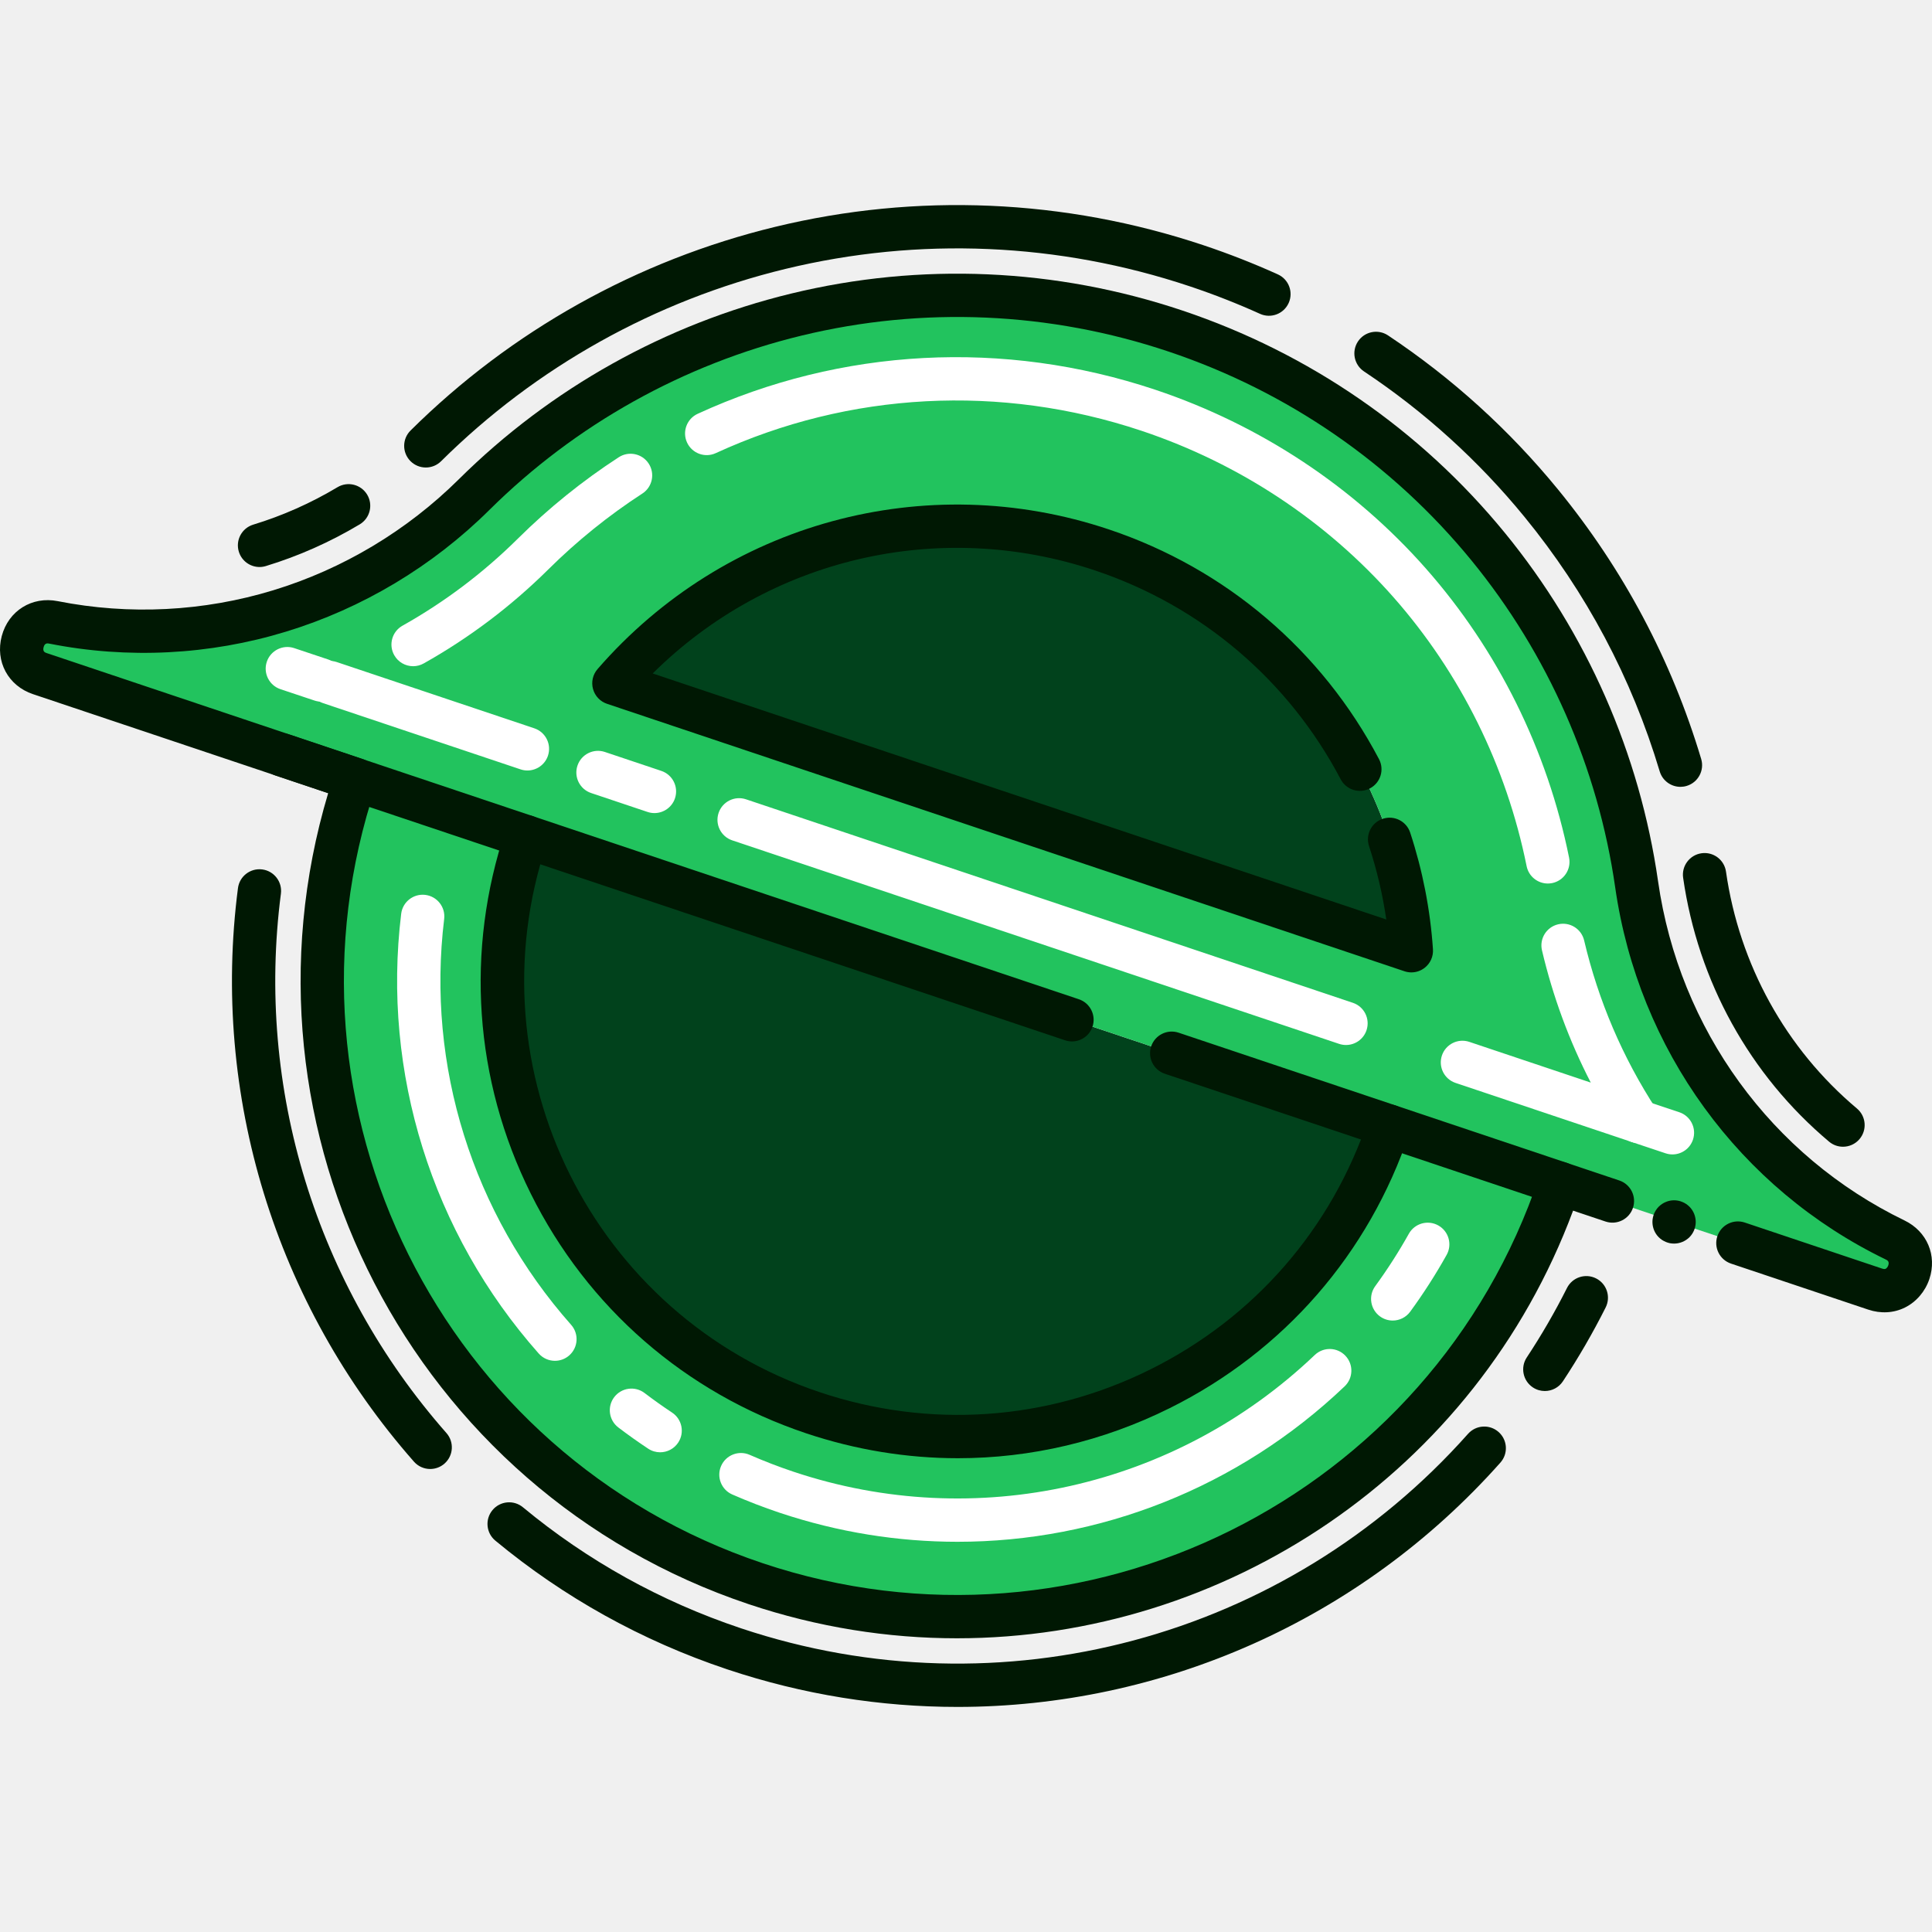
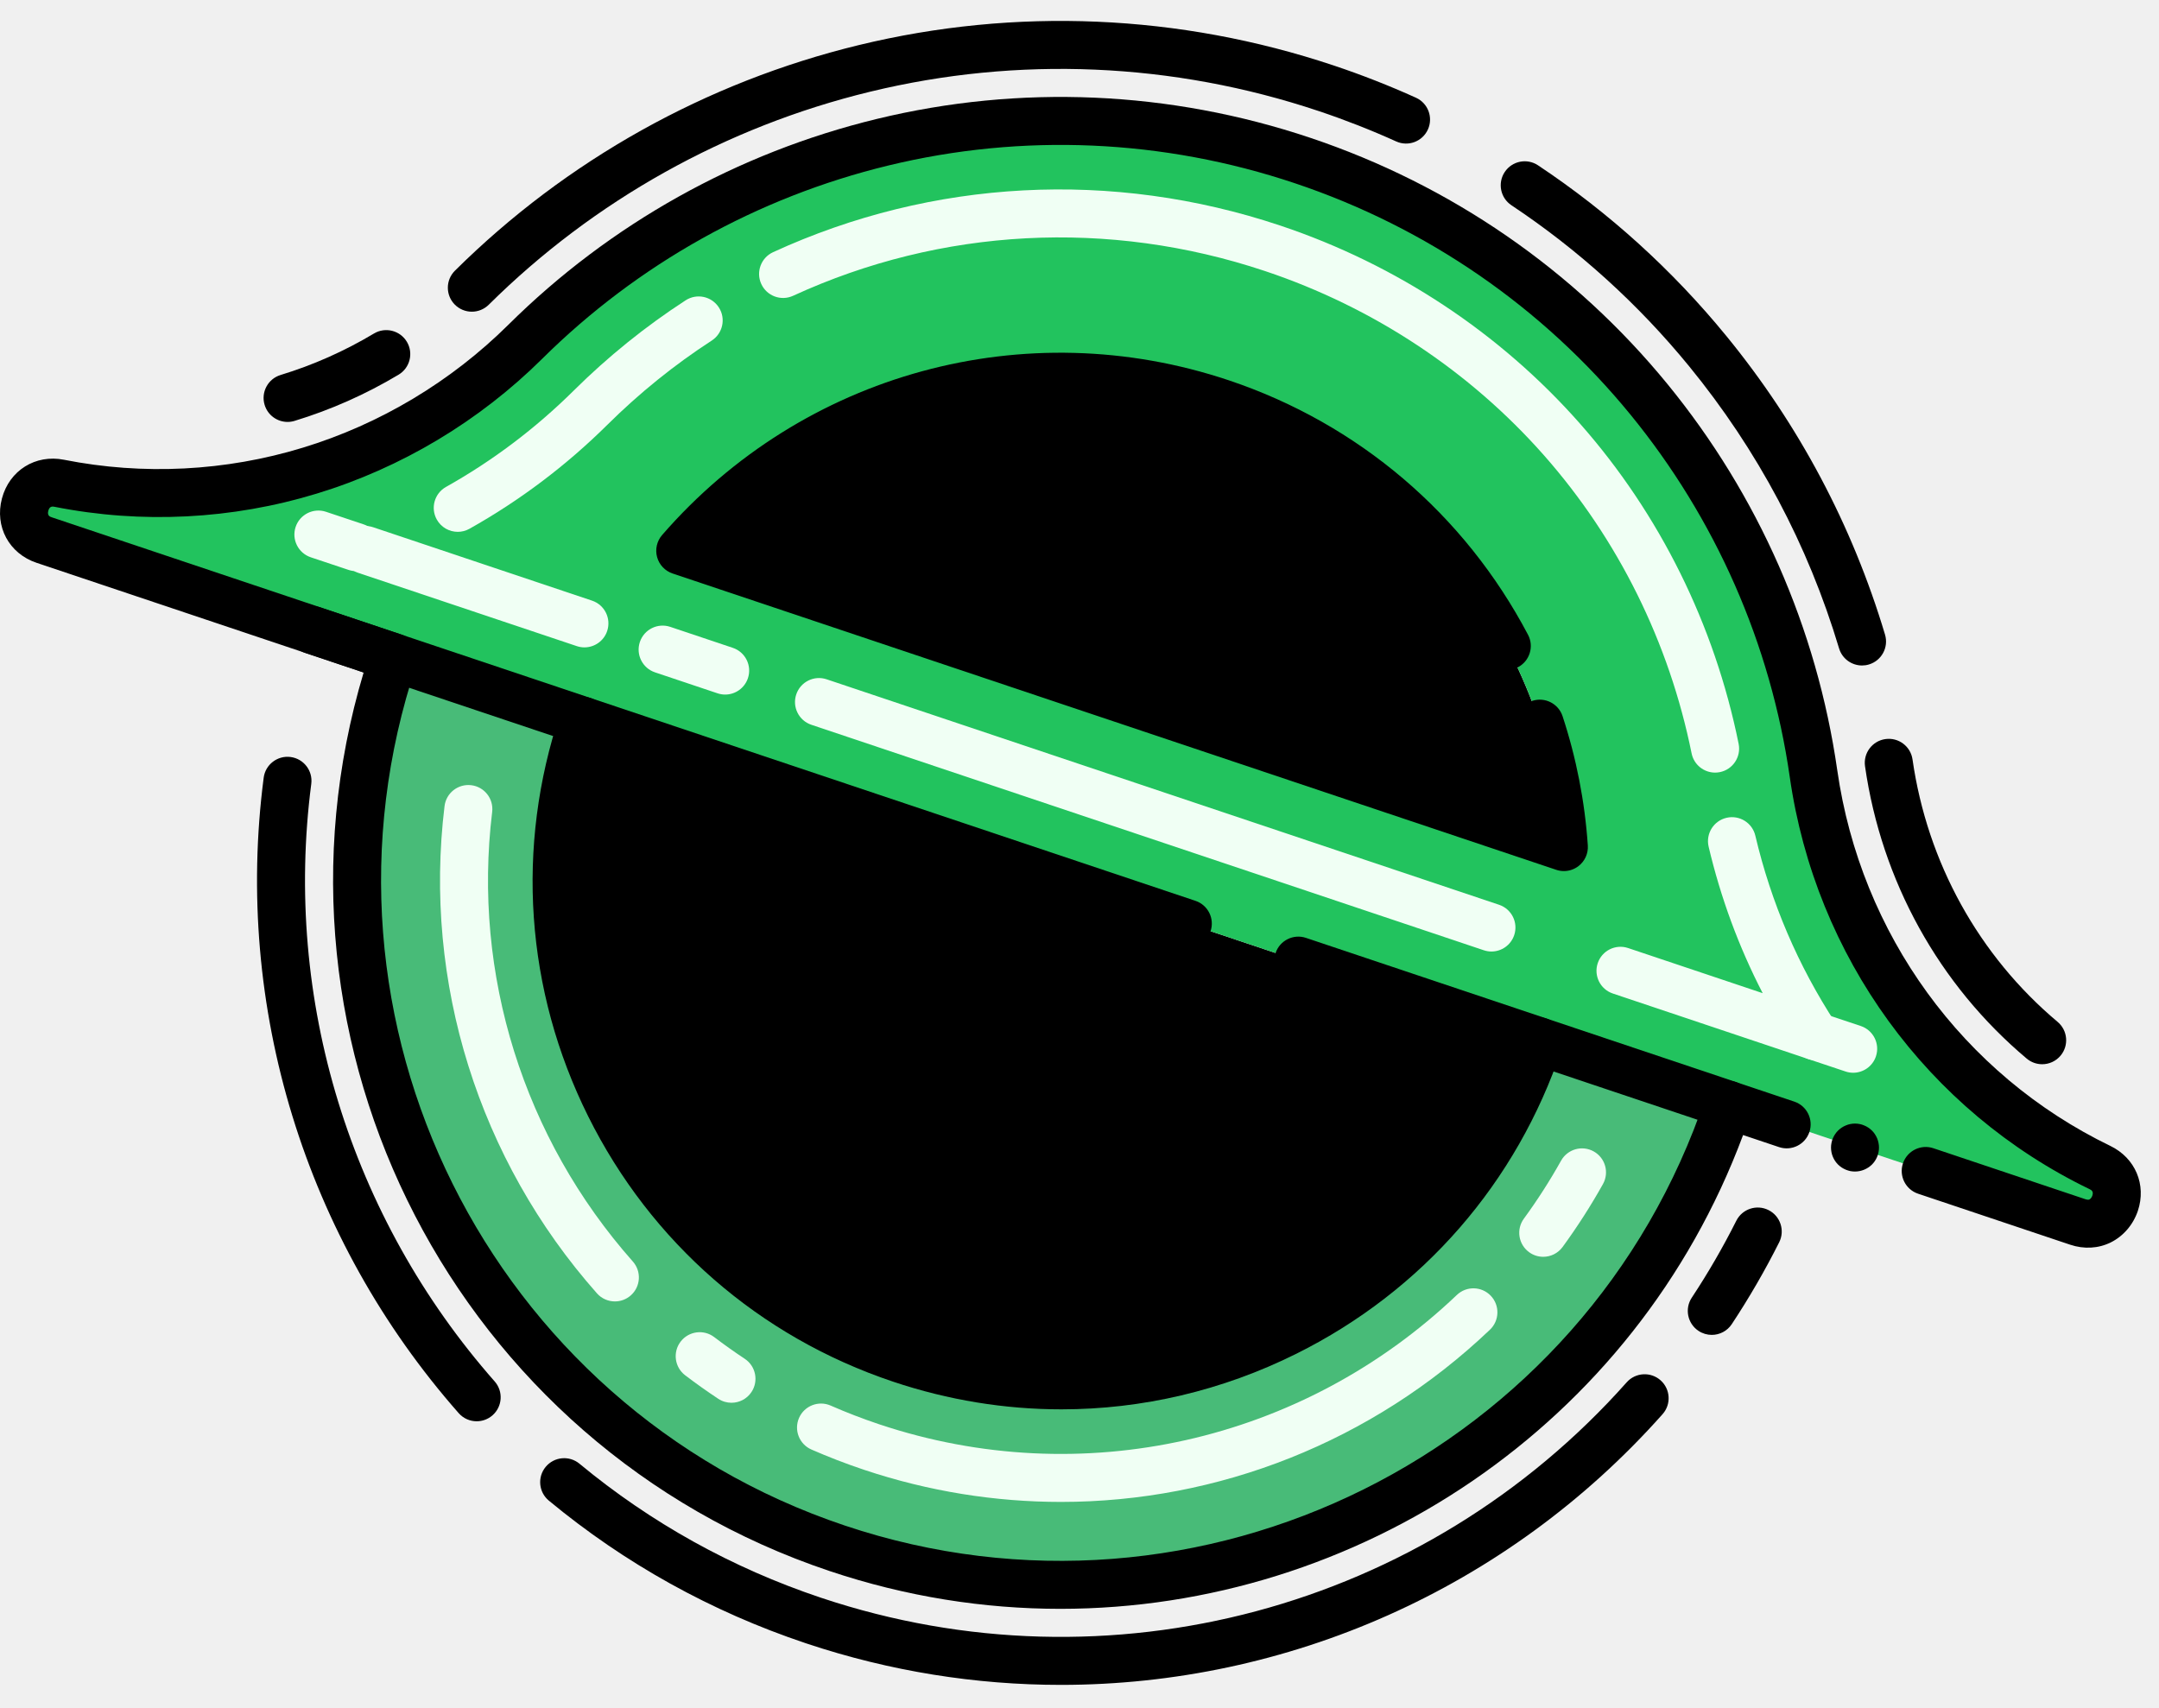
- <svg xmlns="http://www.w3.org/2000/svg" version="1.1" x="0px" y="0px" viewBox="0 0 446.204 446.204" style="enable-background:new 0 0 446.204 446.204;" xml:space="preserve">
-   <g>
-     <path style="fill:#01421c;" d="M121.517,193.247l199.248,66.818c-18.45,55.02-78.006,84.661-133.037,66.208   C132.708,307.823,103.067,248.266,121.517,193.247z" />
-     <path style="fill:#01421c;" d="M325.959,219.578L141.78,157.806c27.067-31.174,71.199-44.726,112.766-30.782   C296.124,140.972,323.173,178.385,325.959,219.578z" />
-     <path style="fill:#22c35e;" d="M320.765,260.065l39.474,13.233c-25.766,76.816-108.925,118.204-185.744,92.449   S56.298,256.837,82.042,180.014l39.474,13.233c-18.45,55.02,11.192,114.576,66.212,133.026   C242.758,344.726,302.315,315.084,320.765,260.065z" />
-     <path style="fill:#22c35e;" d="M437.687,286.375c3.285,1.593,4.052,4.786,3.166,7.44c-0.976,2.921-3.965,5.194-7.786,3.906   l-72.828-24.422l-39.474-13.233l-199.248-66.818l-39.474-13.233l0.004-0.011L9.218,155.58c-7.28-2.431-4.382-13.335,3.148-11.837   c17.643,3.501,35.537,2.463,52.211-2.638c16.692-5.083,32.16-14.217,44.928-26.881c41.167-40.815,103.296-57.453,162.002-37.76   c58.71,19.682,98.252,70.413,106.485,127.801C383.092,239.862,405.31,270.704,437.687,286.375z M141.78,157.806l184.179,61.772   c-2.786-41.193-29.835-78.606-71.413-92.554C212.979,113.08,168.846,126.632,141.78,157.806z" />
-     <path style="fill:#001803;" d="M221.133,394.221c-17.736,0-35.643-2.824-53.078-8.646l-0.202-0.068   c-19.625-6.579-37.615-16.571-53.455-29.692c-2.126-1.762-2.423-4.914-0.661-7.04c1.761-2.126,4.913-2.423,7.04-0.661   c14.889,12.333,31.802,21.726,50.269,27.917l0.163,0.055c59.916,20.009,125.794,2.368,167.845-44.939   c1.835-2.063,4.994-2.25,7.06-0.416c2.063,1.835,2.249,4.995,0.415,7.059C314.053,374.326,268.204,394.221,221.133,394.221z    M99.357,339.27c-1.387,0-2.766-0.573-3.754-1.696c-32.037-36.38-46.851-84.661-40.643-132.461   c0.355-2.738,2.868-4.667,5.603-4.314c2.738,0.356,4.67,2.864,4.314,5.603c-5.837,44.944,8.097,90.346,38.23,124.565   c1.825,2.072,1.625,5.231-0.448,7.057C101.71,338.859,100.531,339.27,99.357,339.27z M356.782,321.263   c-0.946,0-1.903-0.269-2.752-0.83c-2.304-1.522-2.937-4.625-1.414-6.928c3.395-5.135,6.518-10.53,9.283-16.035   c1.24-2.467,4.246-3.463,6.712-2.223c2.468,1.239,3.463,4.245,2.224,6.712c-2.942,5.857-6.266,11.597-9.877,17.061   C359.996,320.474,358.405,321.263,356.782,321.263z M425.648,264.844c-1.135,0-2.276-0.384-3.214-1.172   c-18.309-15.385-30.279-37.03-33.707-60.949c-0.392-2.734,1.507-5.267,4.24-5.659c2.739-0.393,5.267,1.508,5.658,4.24   c3.078,21.481,13.818,40.911,30.242,54.711c2.114,1.776,2.388,4.931,0.611,7.045C428.49,264.238,427.074,264.844,425.648,264.844z    M388.104,181.724c-2.151,0-4.139-1.4-4.788-3.567c-6.461-21.571-16.973-41.354-31.243-58.8   c-10.62-12.984-23.084-24.28-37.047-33.572c-2.299-1.53-2.922-4.634-1.392-6.933c1.529-2.298,4.63-2.923,6.933-1.393   c14.791,9.844,27.996,21.811,39.246,35.566c15.11,18.472,26.24,39.42,33.083,62.262c0.792,2.645-0.71,5.432-3.355,6.224   C389.062,181.656,388.579,181.724,388.104,181.724z M59.938,130.953c-2.143,0-4.125-1.389-4.781-3.545   c-0.804-2.642,0.685-5.436,3.327-6.24c6.772-2.062,13.32-4.971,19.46-8.645c2.371-1.418,5.44-0.646,6.858,1.723   s0.646,5.44-1.723,6.858c-6.838,4.092-14.133,7.332-21.682,9.63C60.911,130.882,60.42,130.953,59.938,130.953z M98.345,107.973   c-1.287,0-2.573-0.494-3.551-1.479c-1.944-1.961-1.931-5.127,0.03-7.071c23.237-23.038,52.349-39.3,84.188-47.027   c32.671-7.93,66.869-6.467,98.896,4.229l0.229,0.077c5.755,1.929,11.471,4.173,16.989,6.668c2.516,1.138,3.633,4.1,2.495,6.616   c-1.137,2.516-4.097,3.636-6.616,2.496c-5.212-2.356-10.611-4.476-16.049-6.299l-0.205-0.068   c-30.252-10.104-62.539-11.486-93.381-4c-30.069,7.298-57.562,22.655-79.505,44.411C100.89,107.49,99.617,107.973,98.345,107.973z" />
-     <path style="fill:#001803;" d="M221.012,378.369c-15.955,0-32.167-2.537-48.107-7.881   C95.192,344.432,52.449,261.156,75.793,183.179L7.628,160.321c-5.737-1.917-8.777-7.558-7.224-13.413   c1.555-5.858,6.997-9.251,12.937-8.069c16.485,3.271,33.698,2.4,49.772-2.516c16.059-4.89,30.881-13.759,42.87-25.65   c21.187-21.005,47.731-35.833,76.765-42.879c29.848-7.244,61.09-5.886,90.348,3.93c29.26,9.809,55.005,27.561,74.451,51.335   c18.917,23.128,31.155,50.963,35.393,80.496c4.896,34.158,26.176,63.437,56.925,78.32c5.193,2.518,7.549,8.078,5.731,13.523   c-0.962,2.879-3.017,5.278-5.638,6.582c-2.58,1.284-5.594,1.454-8.489,0.478l-31.685-10.625c-2.618-0.878-4.028-3.712-3.15-6.331   c0.879-2.618,3.715-4.026,6.33-3.151l31.692,10.628c0.565,0.191,0.778,0.082,0.848,0.047c0.248-0.123,0.485-0.436,0.606-0.796   c0.305-0.915-0.243-1.181-0.606-1.356c-33.743-16.333-57.096-48.446-62.463-85.9c-3.979-27.729-15.471-53.865-33.234-75.583   c-18.252-22.313-42.419-38.976-69.89-48.186c-27.471-9.215-56.797-10.492-84.81-3.693c-27.264,6.617-52.19,20.54-72.083,40.262   c-13.139,13.032-29.389,22.754-46.992,28.114c-17.642,5.396-36.537,6.352-54.641,2.76c-0.395-0.079-1.048-0.208-1.322,0.826   c-0.273,1.029,0.356,1.239,0.732,1.364l72.833,24.424c2.566,0.861,3.981,3.607,3.193,6.197c-0.013,0.044-0.031,0.1-0.046,0.144   c-24.828,74.09,15.232,154.571,89.301,179.404c74.082,24.84,154.566-15.222,179.415-89.299c0.879-2.618,3.715-4.027,6.33-3.15   l12.159,4.078c2.618,0.878,4.028,3.712,3.15,6.331s-3.712,4.028-6.33,3.151l-7.496-2.514   C340.754,340.233,282.851,378.367,221.012,378.369z" />
-     <path style="fill:#001803;" d="M221.249,336.783c-11.783,0-23.612-1.914-35.111-5.77c-27.876-9.348-50.443-28.991-63.543-55.312   c-13.1-26.32-15.167-56.167-5.819-84.044c0.878-2.618,3.713-4.028,6.331-3.151c2.618,0.878,4.029,3.712,3.151,6.331   c-17.543,52.317,10.746,109.152,63.061,126.695c25.348,8.5,52.487,6.622,76.418-5.287c23.931-11.91,41.789-32.426,50.288-57.77   c0.878-2.618,3.713-4.028,6.33-3.151c2.618,0.878,4.028,3.712,3.15,6.331c-9.348,27.876-28.991,50.443-55.313,63.543   C254.726,332.894,238.036,336.782,221.249,336.783z" />
-     <path style="fill:#001803;" d="M325.959,224.578c-0.534,0-1.07-0.085-1.59-0.26L140.19,162.547   c-1.582-0.531-2.795-1.816-3.234-3.426c-0.438-1.61-0.045-3.333,1.049-4.593c29.358-33.813,75.729-46.47,118.131-32.245   c26.968,9.047,49.112,27.885,62.354,53.045c1.286,2.443,0.348,5.467-2.096,6.753c-2.443,1.286-5.468,0.348-6.754-2.096   c-12.038-22.872-32.169-39.997-56.685-48.222c-36.142-12.125-75.445-2.77-102.211,23.775l169.424,56.823   c-0.832-5.743-2.165-11.418-3.984-16.949c-0.862-2.623,0.564-5.449,3.188-6.312c2.622-0.865,5.449,0.564,6.313,3.187   c2.874,8.738,4.645,17.806,5.263,26.952c0.113,1.665-0.612,3.276-1.934,4.295C328.127,224.221,327.05,224.578,325.959,224.578z" />
-     <path style="fill:#001803;" d="M360.24,278.299c-0.527,0-1.063-0.084-1.59-0.261l-89.628-30.052   c-2.618-0.878-4.028-3.712-3.15-6.331c0.879-2.618,3.715-4.027,6.33-3.151l89.626,30.052c2.618,0.878,4.029,3.712,3.151,6.33   C364.279,276.978,362.33,278.299,360.24,278.299z" />
-     <path style="fill:#001803;" d="M247.581,240.523c-0.527,0-1.063-0.084-1.591-0.261L63.569,179.091   c-2.618-0.878-4.029-3.712-3.15-6.33c0.878-2.618,3.714-4.029,6.33-3.15l182.421,61.171c2.618,0.878,4.028,3.712,3.15,6.331   C251.618,239.203,249.671,240.523,247.581,240.523z" />
-     <path style="fill:#FFFFFF;" d="M378.395,263.993c-0.53,0-1.066-0.085-1.589-0.26l-40.64-13.629c-2.618-0.878-4.028-3.712-3.15-6.33   c0.879-2.618,3.714-4.029,6.33-3.15l28.051,9.407c-4.979-9.646-8.755-19.875-11.269-30.542c-0.633-2.688,1.033-5.38,3.721-6.013   c2.694-0.634,5.381,1.033,6.014,3.72c3.289,13.962,8.914,27.105,16.721,39.065c1.163,1.783,1.07,4.106-0.231,5.791   C381.387,263.298,379.914,263.993,378.395,263.993z" />
-     <path style="fill:#FFFFFF;" d="M357.476,204.053c-2.331,0-4.417-1.638-4.896-4.011c-4.667-23.111-15.303-44.591-30.758-62.115   c-15.504-17.579-35.577-30.854-58.051-38.39l-0.153-0.051c-32.522-10.862-67.433-9.025-98.313,5.17   c-2.509,1.152-5.478,0.054-6.631-2.455s-0.054-5.478,2.455-6.631c33.197-15.26,70.717-17.238,105.651-5.571l0.159,0.053   c24.151,8.099,45.719,22.366,62.384,41.261c16.614,18.839,28.046,41.92,33.061,66.75c0.546,2.707-1.205,5.344-3.912,5.891   C358.137,204.02,357.803,204.053,357.476,204.053z" />
-     <path style="fill:#FFFFFF;" d="M95.411,153.864c-1.75,0-3.449-0.92-4.366-2.556c-1.351-2.409-0.493-5.456,1.916-6.807   c9.717-5.448,18.678-12.21,26.635-20.097c7.122-7.061,14.965-13.388,23.311-18.803c2.318-1.502,5.414-0.844,6.916,1.473   c1.503,2.316,0.844,5.413-1.473,6.916c-7.772,5.043-15.078,10.937-21.714,17.517c-8.597,8.521-18.281,15.828-28.785,21.718   C97.079,153.658,96.239,153.864,95.411,153.864z" />
-     <path style="fill:#FFFFFF;" d="M121.813,177.949c-0.527,0-1.063-0.084-1.59-0.261l-45.638-15.304   c-2.618-0.878-4.029-3.712-3.151-6.331c0.878-2.618,3.711-4.028,6.331-3.151l45.637,15.304c2.618,0.878,4.029,3.712,3.151,6.33   C125.853,176.628,123.903,177.949,121.813,177.949z" />
-     <path style="fill:#FFFFFF;" d="M151.148,187.786c-0.527,0-1.063-0.084-1.59-0.261l-13.038-4.372   c-2.618-0.878-4.029-3.712-3.151-6.331c0.878-2.618,3.712-4.029,6.331-3.151l13.038,4.372c2.618,0.878,4.029,3.712,3.151,6.331   C155.187,186.466,153.238,187.786,151.148,187.786z" />
-     <path style="fill:#FFFFFF;" d="M310.865,241.347c-0.527,0-1.063-0.084-1.591-0.261l-140.161-47.002   c-2.618-0.878-4.029-3.712-3.151-6.331c0.878-2.618,3.712-4.029,6.331-3.151l140.161,47.002c2.618,0.878,4.028,3.712,3.15,6.331   C314.903,240.026,312.955,241.347,310.865,241.347z" />
-     <path style="fill:#FFFFFF;" d="M128.165,314.286c-1.382,0-2.757-0.569-3.745-1.685c-24.657-27.838-36.235-64.856-31.764-101.563   c0.334-2.741,2.829-4.69,5.568-4.359c2.741,0.334,4.693,2.827,4.359,5.568c-4.125,33.867,6.563,68.028,29.322,93.724   c1.831,2.067,1.64,5.228-0.427,7.058C130.527,313.872,129.342,314.286,128.165,314.286z" />
-     <path style="fill:#FFFFFF;" d="M152.458,335.412c-0.948,0-1.907-0.269-2.756-0.832c-2.344-1.552-4.664-3.201-6.895-4.9   c-2.197-1.673-2.622-4.81-0.948-7.007c1.673-2.197,4.811-2.622,7.007-0.948c2.057,1.566,4.196,3.086,6.358,4.519   c2.302,1.524,2.933,4.627,1.408,6.929C155.67,334.625,154.079,335.412,152.458,335.412z" />
-     <path style="fill:#FFFFFF;" d="M221.139,356.083c-13.715,0-27.542-2.188-40.987-6.679l-0.14-0.046   c-3.696-1.24-7.355-2.651-10.894-4.201c-2.529-1.108-3.682-4.057-2.574-6.586c1.109-2.529,4.058-3.68,6.586-2.574   c3.267,1.432,6.646,2.735,10.043,3.875l0.143,0.047c42.026,14.033,88.136,3.697,120.339-26.981   c2.002-1.905,5.165-1.829,7.069,0.171c1.905,2,1.828,5.164-0.171,7.069C285.963,343.604,253.88,356.083,221.139,356.083z" />
-     <path style="fill:#FFFFFF;" d="M321.652,304.986c-1.023,0-2.057-0.313-2.946-0.964c-2.229-1.629-2.716-4.757-1.087-6.987   c2.818-3.856,5.428-7.923,7.757-12.09c1.346-2.41,4.39-3.273,6.804-1.925c2.41,1.347,3.272,4.394,1.925,6.804   c-2.525,4.519-5.355,8.931-8.411,13.112C324.714,304.275,323.193,304.986,321.652,304.986z" />
-     <path style="fill:#001803;" d="M386.637,287.211c-0.33,0-0.65-0.03-0.98-0.09c-0.32-0.07-0.63-0.17-0.93-0.29   c-0.301-0.13-0.59-0.28-0.87-0.46c-0.271-0.18-0.521-0.39-0.76-0.62c-0.931-0.93-1.46-2.22-1.46-3.54c0-0.32,0.029-0.65,0.1-0.97   c0.06-0.32,0.16-0.64,0.28-0.94c0.13-0.3,0.279-0.59,0.46-0.86c0.18-0.28,0.39-0.53,0.62-0.76c0.239-0.23,0.489-0.44,0.76-0.62   c0.28-0.19,0.569-0.34,0.87-0.46c0.3-0.13,0.609-0.23,0.93-0.29c0.65-0.13,1.31-0.13,1.96,0c0.32,0.06,0.63,0.16,0.93,0.29   c0.301,0.12,0.591,0.27,0.87,0.46c0.271,0.18,0.53,0.39,0.76,0.62c0.23,0.23,0.44,0.48,0.62,0.76c0.181,0.27,0.33,0.56,0.46,0.86   c0.12,0.3,0.221,0.62,0.28,0.94c0.07,0.32,0.101,0.65,0.101,0.97c0,1.32-0.53,2.61-1.461,3.54   C389.236,286.681,387.946,287.211,386.637,287.211z" />
-     <path style="fill:#FFFFFF;" d="M386.259,266.62c-0.525,0-1.06-0.083-1.585-0.259l-7.862-2.626   c-2.619-0.875-4.033-3.708-3.158-6.327c0.875-2.62,3.71-4.03,6.326-3.159l7.862,2.626c2.619,0.875,4.033,3.708,3.158,6.327   C390.301,265.296,388.351,266.62,386.259,266.62z" />
-     <path style="fill:#FFFFFF;" d="M74.223,162.055c-0.525,0-1.059-0.083-1.584-0.259l-7.862-2.626   c-2.619-0.875-4.033-3.708-3.159-6.327c0.876-2.619,3.709-4.031,6.327-3.159l7.862,2.626c2.619,0.875,4.033,3.708,3.159,6.327   C78.265,160.731,76.315,162.055,74.223,162.055z" />
-   </g>
-   <g>
- </g>
-   <g>
- </g>
-   <g>
- </g>
-   <g>
- </g>
-   <g>
- </g>
-   <g>
- </g>
-   <g>
- </g>
-   <g>
- </g>
-   <g>
- </g>
-   <g>
- </g>
-   <g>
- </g>
-   <g>
- </g>
-   <g>
- </g>
-   <g>
- </g>
-   <g>
- </g>
+ <svg xmlns="http://www.w3.org/2000/svg" viewBox="0 0 450 356" version="1.1" xml:space="preserve">
+   <path d="m121.517,150.247l199.248,66.818c-18.45,55.02 -78.006,84.661 -133.037,66.208c-55.02,-18.45 -84.661,-78.007 -66.211,-133.026z" fill="#000" />
+   <path d="m325.959,176.578l-184.179,-61.772c27.067,-31.174 71.199,-44.726 112.766,-30.782c41.578,13.948 68.627,51.361 71.413,92.554z" fill="#000" />
+   <path d="m320.765,217.065l39.474,13.233c-25.766,76.816 -108.925,118.204 -185.744,92.449s-118.197,-108.91 -92.453,-185.733l39.474,13.233c-18.45,55.02 11.192,114.576 66.212,133.026c55.03,18.453 114.587,-11.189 133.037,-66.208z" fill="#48BB78" />
+   <path d="m437.687,243.375c3.285,1.593 4.052,4.786 3.166,7.44c-0.976,2.921 -3.965,5.194 -7.786,3.906l-72.828,-24.422l-39.474,-13.233l-199.248,-66.818l-39.474,-13.233l0.004,-0.011l-72.829,-24.424c-7.28,-2.431 -4.382,-13.335 3.148,-11.837c17.643,3.501 35.537,2.463 52.211,-2.638c16.692,-5.083 32.16,-14.217 44.928,-26.881c41.167,-40.815 103.296,-57.453 162.002,-37.76c58.71,19.682 98.252,70.413 106.485,127.801c5.1,35.597 27.318,66.439 59.695,82.11zm-295.907,-128.569l184.179,61.772c-2.786,-41.193 -29.835,-78.606 -71.413,-92.554c-41.567,-13.944 -85.7,-0.392 -112.766,30.782z" fill="#22c35e" />
+   <path d="m221.133,351.221c-17.736,0 -35.643,-2.824 -53.078,-8.646l-0.202,-0.068c-19.625,-6.579 -37.615,-16.571 -53.455,-29.692c-2.126,-1.762 -2.423,-4.914 -0.661,-7.04c1.761,-2.126 4.913,-2.423 7.04,-0.661c14.889,12.333 31.802,21.726 50.269,27.917l0.163,0.055c59.916,20.009 125.794,2.368 167.845,-44.939c1.835,-2.063 4.994,-2.25 7.06,-0.416c2.063,1.835 2.249,4.995 0.415,7.059c-32.476,36.536 -78.325,56.431 -125.396,56.431zm-121.776,-54.951c-1.387,0 -2.766,-0.573 -3.754,-1.696c-32.037,-36.38 -46.851,-84.661 -40.643,-132.461c0.355,-2.738 2.868,-4.667 5.603,-4.314c2.738,0.356 4.67,2.864 4.314,5.603c-5.837,44.944 8.097,90.346 38.23,124.565c1.825,2.072 1.625,5.231 -0.448,7.057c-0.949,0.835 -2.128,1.246 -3.302,1.246zm257.425,-18.007c-0.946,0 -1.903,-0.269 -2.752,-0.83c-2.304,-1.522 -2.937,-4.625 -1.414,-6.928c3.395,-5.135 6.518,-10.53 9.283,-16.035c1.24,-2.467 4.246,-3.463 6.712,-2.223c2.468,1.239 3.463,4.245 2.224,6.712c-2.942,5.857 -6.266,11.597 -9.877,17.061c-0.962,1.454 -2.553,2.243 -4.176,2.243zm68.866,-56.419c-1.135,0 -2.276,-0.384 -3.214,-1.172c-18.309,-15.385 -30.279,-37.03 -33.707,-60.949c-0.392,-2.734 1.507,-5.267 4.24,-5.659c2.739,-0.393 5.267,1.508 5.658,4.24c3.078,21.481 13.818,40.911 30.242,54.711c2.114,1.776 2.388,4.931 0.611,7.045c-0.988,1.178 -2.404,1.784 -3.83,1.784zm-37.544,-83.12c-2.151,0 -4.139,-1.4 -4.788,-3.567c-6.461,-21.571 -16.973,-41.354 -31.243,-58.8c-10.62,-12.984 -23.084,-24.28 -37.047,-33.572c-2.299,-1.53 -2.922,-4.634 -1.392,-6.933c1.529,-2.298 4.63,-2.923 6.933,-1.393c14.791,9.844 27.996,21.811 39.246,35.566c15.11,18.472 26.24,39.42 33.083,62.262c0.792,2.645 -0.71,5.432 -3.355,6.224c-0.479,0.145 -0.962,0.213 -1.437,0.213zm-328.166,-50.771c-2.143,0 -4.125,-1.389 -4.781,-3.545c-0.804,-2.642 0.685,-5.436 3.327,-6.24c6.772,-2.062 13.32,-4.971 19.46,-8.645c2.371,-1.418 5.44,-0.646 6.858,1.723s0.646,5.44 -1.723,6.858c-6.838,4.092 -14.133,7.332 -21.682,9.63c-0.486,0.148 -0.977,0.219 -1.459,0.219zm38.407,-22.98c-1.287,0 -2.573,-0.494 -3.551,-1.479c-1.944,-1.961 -1.931,-5.127 0.03,-7.071c23.237,-23.038 52.349,-39.3 84.188,-47.027c32.671,-7.93 66.869,-6.467 98.896,4.229l0.229,0.077c5.755,1.929 11.471,4.173 16.989,6.668c2.516,1.138 3.633,4.1 2.495,6.616c-1.137,2.516 -4.097,3.636 -6.616,2.496c-5.212,-2.356 -10.611,-4.476 -16.049,-6.299l-0.205,-0.068c-30.252,-10.104 -62.539,-11.486 -93.381,-4c-30.069,7.298 -57.562,22.655 -79.505,44.411c-0.975,0.964 -2.248,1.447 -3.52,1.447z" fill="#000" />
+   <path d="m221.012,335.369c-15.955,0 -32.167,-2.537 -48.107,-7.881c-77.713,-26.056 -120.456,-109.332 -97.112,-187.309l-68.165,-22.858c-5.737,-1.917 -8.777,-7.558 -7.224,-13.413c1.555,-5.858 6.997,-9.251 12.937,-8.069c16.485,3.271 33.698,2.4 49.772,-2.516c16.059,-4.89 30.881,-13.759 42.87,-25.65c21.187,-21.005 47.731,-35.833 76.765,-42.879c29.848,-7.244 61.09,-5.886 90.348,3.93c29.26,9.809 55.005,27.561 74.451,51.335c18.917,23.128 31.155,50.963 35.393,80.496c4.896,34.158 26.176,63.437 56.925,78.32c5.193,2.518 7.549,8.078 5.731,13.523c-0.962,2.879 -3.017,5.278 -5.638,6.582c-2.58,1.284 -5.594,1.454 -8.489,0.478l-31.685,-10.625c-2.618,-0.878 -4.028,-3.712 -3.15,-6.331c0.879,-2.618 3.715,-4.026 6.33,-3.151l31.692,10.628c0.565,0.191 0.778,0.082 0.848,0.047c0.248,-0.123 0.485,-0.436 0.606,-0.796c0.305,-0.915 -0.243,-1.181 -0.606,-1.356c-33.743,-16.333 -57.096,-48.446 -62.463,-85.9c-3.979,-27.729 -15.471,-53.865 -33.234,-75.583c-18.252,-22.313 -42.419,-38.976 -69.89,-48.186c-27.471,-9.215 -56.797,-10.492 -84.81,-3.693c-27.264,6.617 -52.19,20.54 -72.083,40.262c-13.139,13.032 -29.389,22.754 -46.992,28.114c-17.642,5.396 -36.537,6.352 -54.641,2.76c-0.395,-0.079 -1.048,-0.208 -1.322,0.826c-0.273,1.029 0.356,1.239 0.732,1.364l72.833,24.424c2.566,0.861 3.981,3.607 3.193,6.197c-0.013,0.044 -0.031,0.1 -0.046,0.144c-24.828,74.09 15.232,154.571 89.301,179.404c74.082,24.84 154.566,-15.222 179.415,-89.299c0.879,-2.618 3.715,-4.027 6.33,-3.15l12.159,4.078c2.618,0.878 4.028,3.712 3.15,6.331s-3.712,4.028 -6.33,3.151l-7.496,-2.514c-22.556,60.629 -80.459,98.763 -142.298,98.765z" fill="#000" />
+   <path d="m221.249,293.783c-11.783,0 -23.612,-1.914 -35.111,-5.77c-27.876,-9.348 -50.443,-28.991 -63.543,-55.312c-13.1,-26.32 -15.167,-56.167 -5.819,-84.044c0.878,-2.618 3.713,-4.028 6.331,-3.151c2.618,0.878 4.029,3.712 3.151,6.331c-17.543,52.317 10.746,109.152 63.061,126.695c25.348,8.5 52.487,6.622 76.418,-5.287c23.931,-11.91 41.789,-32.426 50.288,-57.77c0.878,-2.618 3.713,-4.028 6.33,-3.151c2.618,0.878 4.028,3.712 3.15,6.331c-9.348,27.876 -28.991,50.443 -55.313,63.543c-15.466,7.696 -32.156,11.584 -48.943,11.585z" fill="#000" />
+   <path d="m325.959,181.578c-0.534,0 -1.07,-0.085 -1.59,-0.26l-184.179,-61.771c-1.582,-0.531 -2.795,-1.816 -3.234,-3.426c-0.438,-1.61 -0.045,-3.333 1.049,-4.593c29.358,-33.813 75.729,-46.47 118.131,-32.245c26.968,9.047 49.112,27.885 62.354,53.045c1.286,2.443 0.348,5.467 -2.096,6.753c-2.443,1.286 -5.468,0.348 -6.754,-2.096c-12.038,-22.872 -32.169,-39.997 -56.685,-48.222c-36.142,-12.125 -75.445,-2.77 -102.211,23.775l169.424,56.823c-0.832,-5.743 -2.165,-11.418 -3.984,-16.949c-0.862,-2.623 0.564,-5.449 3.188,-6.312c2.622,-0.865 5.449,0.564 6.313,3.187c2.874,8.738 4.645,17.806 5.263,26.952c0.113,1.665 -0.612,3.276 -1.934,4.295c-0.887,0.687 -1.964,1.044 -3.055,1.044z" fill="#000" />
+   <path d="m360.24,235.299c-0.527,0 -1.063,-0.084 -1.59,-0.261l-89.628,-30.052c-2.618,-0.878 -4.028,-3.712 -3.15,-6.331c0.879,-2.618 3.715,-4.027 6.33,-3.151l89.626,30.052c2.618,0.878 4.029,3.712 3.151,6.33c-0.7,2.092 -2.649,3.413 -4.739,3.413z" fill="#000" />
+   <path d="m247.581,197.523c-0.527,0 -1.063,-0.084 -1.591,-0.261l-182.421,-61.171c-2.618,-0.878 -4.029,-3.712 -3.15,-6.33c0.878,-2.618 3.714,-4.029 6.33,-3.15l182.421,61.171c2.618,0.878 4.028,3.712 3.15,6.331c-0.702,2.09 -2.649,3.41 -4.739,3.41z" fill="#000" />
+   <path d="m378.395,220.993c-0.53,0 -1.066,-0.085 -1.589,-0.26l-40.64,-13.629c-2.618,-0.878 -4.028,-3.712 -3.15,-6.33c0.879,-2.618 3.714,-4.029 6.33,-3.15l28.051,9.407c-4.979,-9.646 -8.755,-19.875 -11.269,-30.542c-0.633,-2.688 1.033,-5.38 3.721,-6.013c2.694,-0.634 5.381,1.033 6.014,3.72c3.289,13.962 8.914,27.105 16.721,39.065c1.163,1.783 1.07,4.106 -0.231,5.791c-0.966,1.246 -2.439,1.941 -3.958,1.941z" fill="#F0FFF4" />
+   <path d="m357.476,161.053c-2.331,0 -4.417,-1.638 -4.896,-4.011c-4.667,-23.111 -15.303,-44.591 -30.758,-62.115c-15.504,-17.579 -35.577,-30.854 -58.051,-38.39l-0.153,-0.051c-32.522,-10.862 -67.433,-9.025 -98.313,5.17c-2.509,1.152 -5.478,0.054 -6.631,-2.455s-0.054,-5.478 2.455,-6.631c33.197,-15.26 70.717,-17.238 105.651,-5.571l0.159,0.053c24.151,8.099 45.719,22.366 62.384,41.261c16.614,18.839 28.046,41.92 33.061,66.75c0.546,2.707 -1.205,5.344 -3.912,5.891c-0.335,0.066 -0.669,0.099 -0.996,0.099z" fill="#F0FFF4" />
+   <path d="m95.411,110.864c-1.75,0 -3.449,-0.92 -4.366,-2.556c-1.351,-2.409 -0.493,-5.456 1.916,-6.807c9.717,-5.448 18.678,-12.21 26.635,-20.097c7.122,-7.061 14.965,-13.388 23.311,-18.803c2.318,-1.502 5.414,-0.844 6.916,1.473c1.503,2.316 0.844,5.413 -1.473,6.916c-7.772,5.043 -15.078,10.937 -21.714,17.517c-8.597,8.521 -18.281,15.828 -28.785,21.718c-0.772,0.433 -1.612,0.639 -2.44,0.639z" fill="#F0FFF4" />
+   <path d="m121.813,134.949c-0.527,0 -1.063,-0.084 -1.59,-0.261l-45.638,-15.304c-2.618,-0.878 -4.029,-3.712 -3.151,-6.331c0.878,-2.618 3.711,-4.028 6.331,-3.151l45.637,15.304c2.618,0.878 4.029,3.712 3.151,6.33c-0.7,2.092 -2.65,3.413 -4.74,3.413z" fill="#F0FFF4" />
+   <path d="m151.148,144.786c-0.527,0 -1.063,-0.084 -1.59,-0.261l-13.038,-4.372c-2.618,-0.878 -4.029,-3.712 -3.151,-6.331c0.878,-2.618 3.712,-4.029 6.331,-3.151l13.038,4.372c2.618,0.878 4.029,3.712 3.151,6.331c-0.702,2.092 -2.651,3.412 -4.741,3.412z" fill="#F0FFF4" />
+   <path d="m310.865,198.347c-0.527,0 -1.063,-0.084 -1.591,-0.261l-140.161,-47.002c-2.618,-0.878 -4.029,-3.712 -3.151,-6.331c0.878,-2.618 3.712,-4.029 6.331,-3.151l140.161,47.002c2.618,0.878 4.028,3.712 3.15,6.331c-0.701,2.091 -2.649,3.412 -4.739,3.412z" fill="#F0FFF4" />
+   <path d="m128.165,271.286c-1.382,0 -2.757,-0.569 -3.745,-1.685c-24.657,-27.838 -36.235,-64.856 -31.764,-101.563c0.334,-2.741 2.829,-4.69 5.568,-4.359c2.741,0.334 4.693,2.827 4.359,5.568c-4.125,33.867 6.563,68.028 29.322,93.724c1.831,2.067 1.64,5.228 -0.427,7.058c-0.951,0.843 -2.136,1.257 -3.313,1.257z" fill="#F0FFF4" />
+   <path d="m152.458,292.412c-0.948,0 -1.907,-0.269 -2.756,-0.832c-2.344,-1.552 -4.664,-3.201 -6.895,-4.9c-2.197,-1.673 -2.622,-4.81 -0.948,-7.007c1.673,-2.197 4.811,-2.622 7.007,-0.948c2.057,1.566 4.196,3.086 6.358,4.519c2.302,1.524 2.933,4.627 1.408,6.929c-0.962,1.452 -2.553,2.239 -4.174,2.239z" fill="#F0FFF4" />
+   <path d="m221.139,313.083c-13.715,0 -27.542,-2.188 -40.987,-6.679l-0.14,-0.046c-3.696,-1.24 -7.355,-2.651 -10.894,-4.201c-2.529,-1.108 -3.682,-4.057 -2.574,-6.586c1.109,-2.529 4.058,-3.68 6.586,-2.574c3.267,1.432 6.646,2.735 10.043,3.875l0.143,0.047c42.026,14.033 88.136,3.697 120.339,-26.981c2.002,-1.905 5.165,-1.829 7.069,0.171c1.905,2 1.828,5.164 -0.171,7.069c-24.59,23.426 -56.673,35.905 -89.414,35.905z" fill="#F0FFF4" />
+   <path d="m321.652,261.986c-1.023,0 -2.057,-0.313 -2.946,-0.964c-2.229,-1.629 -2.716,-4.757 -1.087,-6.987c2.818,-3.856 5.428,-7.923 7.757,-12.09c1.346,-2.41 4.39,-3.273 6.804,-1.925c2.41,1.347 3.272,4.394 1.925,6.804c-2.525,4.519 -5.355,8.931 -8.411,13.112c-0.98,1.339 -2.501,2.05 -4.042,2.05z" fill="#F0FFF4" />
+   <path d="m386.637,244.211c-0.33,0 -0.65,-0.03 -0.98,-0.09c-0.32,-0.07 -0.63,-0.17 -0.93,-0.29c-0.301,-0.13 -0.59,-0.28 -0.87,-0.46c-0.271,-0.18 -0.521,-0.39 -0.76,-0.62c-0.931,-0.93 -1.46,-2.22 -1.46,-3.54c0,-0.32 0.029,-0.65 0.1,-0.97c0.06,-0.32 0.16,-0.64 0.28,-0.94c0.13,-0.3 0.279,-0.59 0.46,-0.86c0.18,-0.28 0.39,-0.53 0.62,-0.76c0.239,-0.23 0.489,-0.44 0.76,-0.62c0.28,-0.19 0.569,-0.34 0.87,-0.46c0.3,-0.13 0.609,-0.23 0.93,-0.29c0.65,-0.13 1.31,-0.13 1.96,0c0.32,0.06 0.63,0.16 0.93,0.29c0.301,0.12 0.591,0.27 0.87,0.46c0.271,0.18 0.53,0.39 0.76,0.62c0.23,0.23 0.44,0.48 0.62,0.76c0.181,0.27 0.33,0.56 0.46,0.86c0.12,0.3 0.221,0.62 0.28,0.94c0.07,0.32 0.101,0.65 0.101,0.97c0,1.32 -0.53,2.61 -1.461,3.54c-0.941,0.93 -2.231,1.46 -3.54,1.46z" fill="#000" />
+   <path d="m386.259,223.62c-0.525,0 -1.06,-0.083 -1.585,-0.259l-7.862,-2.626c-2.619,-0.875 -4.033,-3.708 -3.158,-6.327c0.875,-2.62 3.71,-4.03 6.326,-3.159l7.862,2.626c2.619,0.875 4.033,3.708 3.158,6.327c-0.699,2.094 -2.649,3.418 -4.741,3.418z" fill="#F0FFF4" />
+   <path d="m74.223,119.055c-0.525,0 -1.059,-0.083 -1.584,-0.259l-7.862,-2.626c-2.619,-0.875 -4.033,-3.708 -3.159,-6.327c0.876,-2.619 3.709,-4.031 6.327,-3.159l7.862,2.626c2.619,0.875 4.033,3.708 3.159,6.327c-0.701,2.094 -2.651,3.418 -4.743,3.418z" fill="#F0FFF4" />
</svg>
